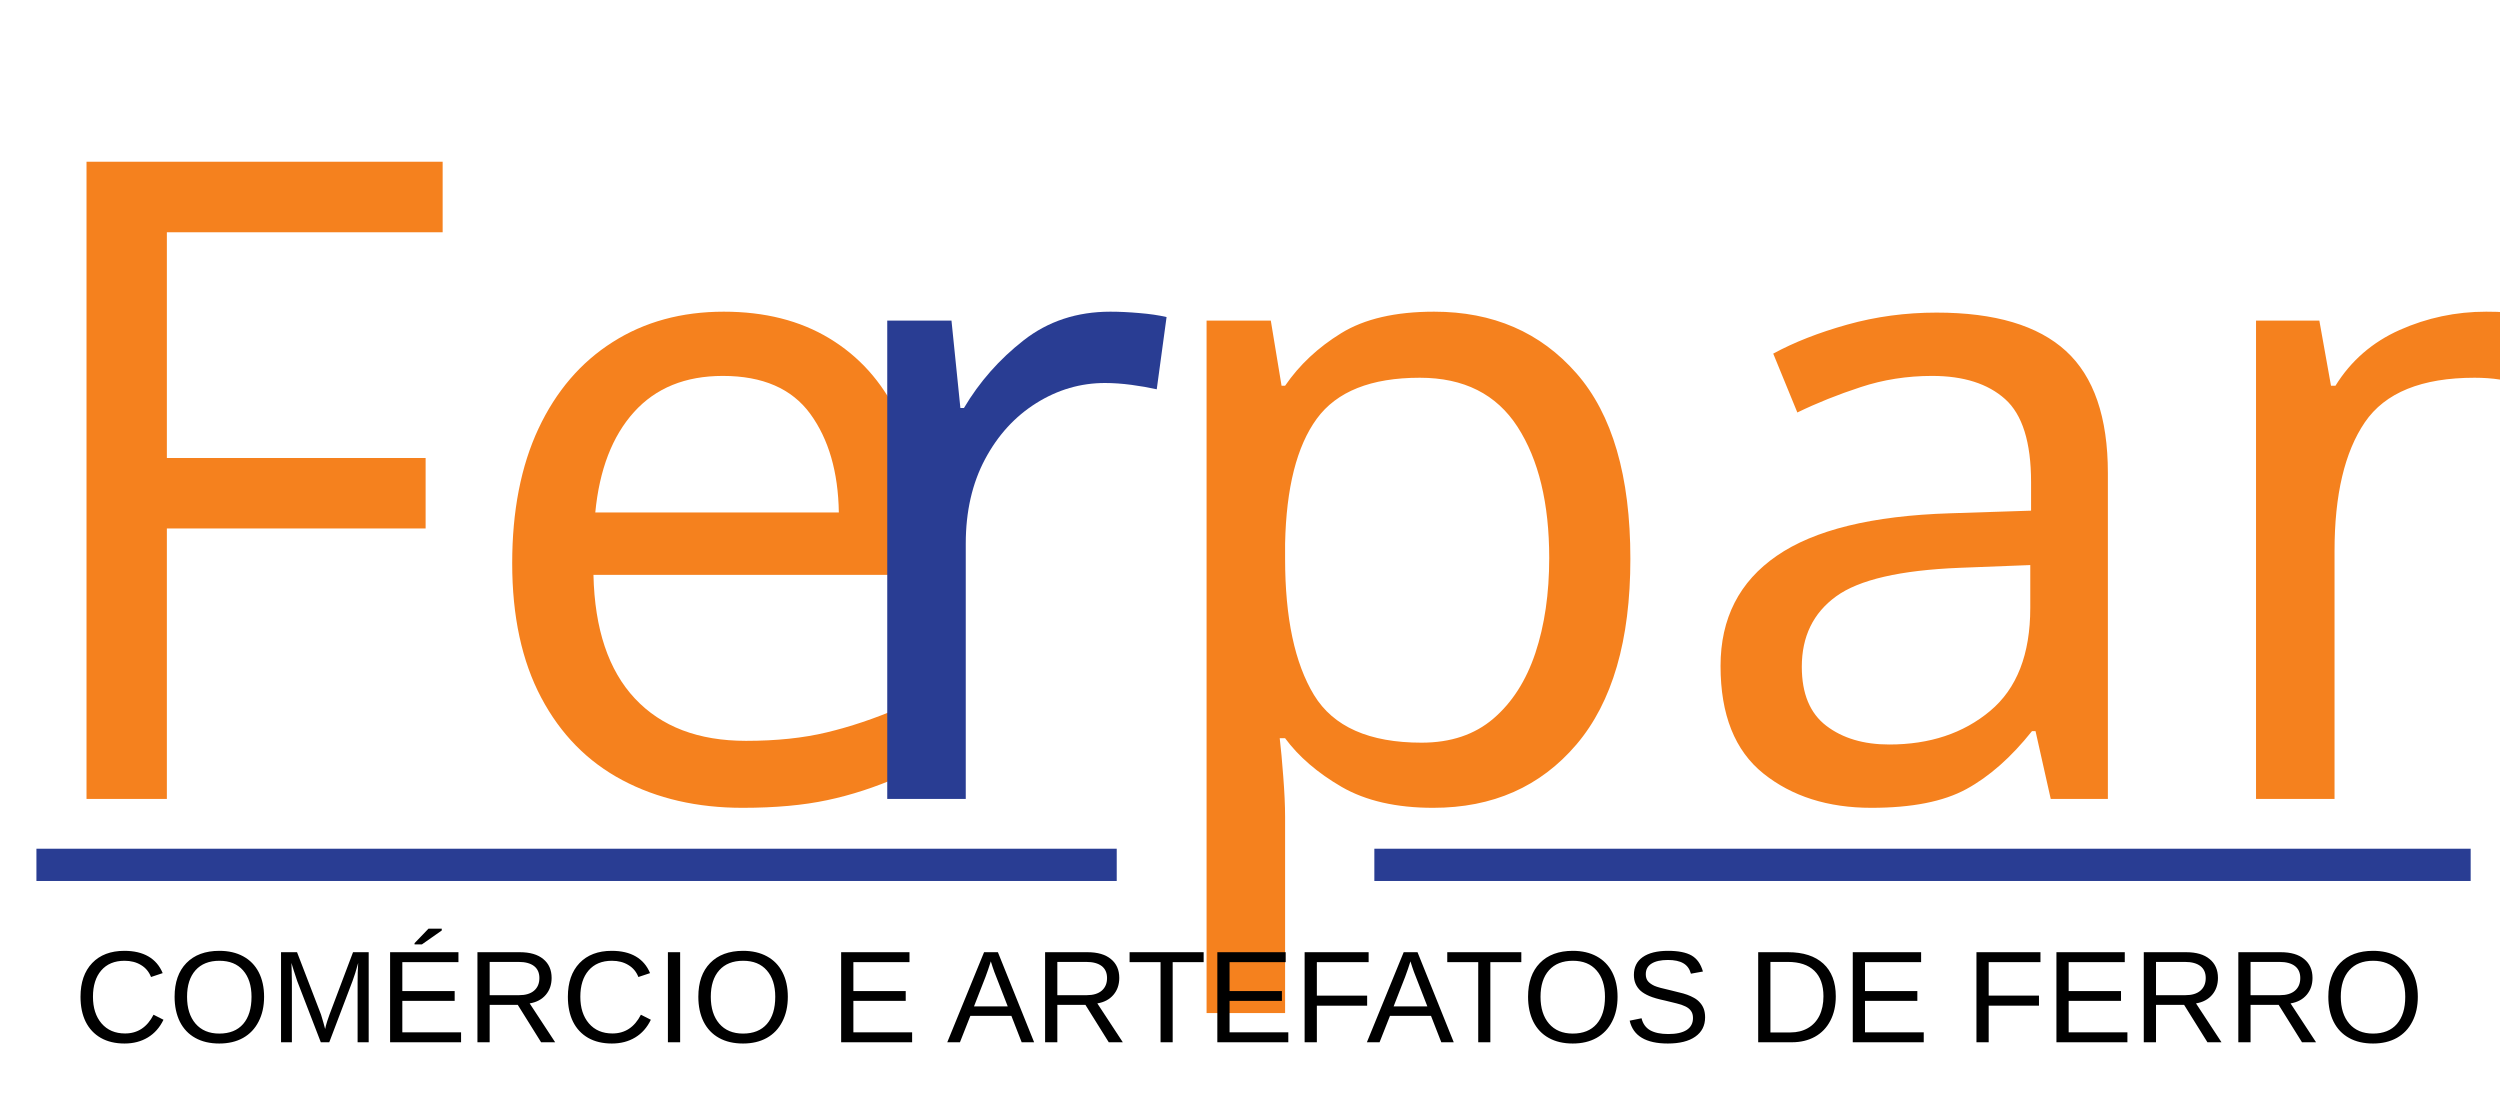
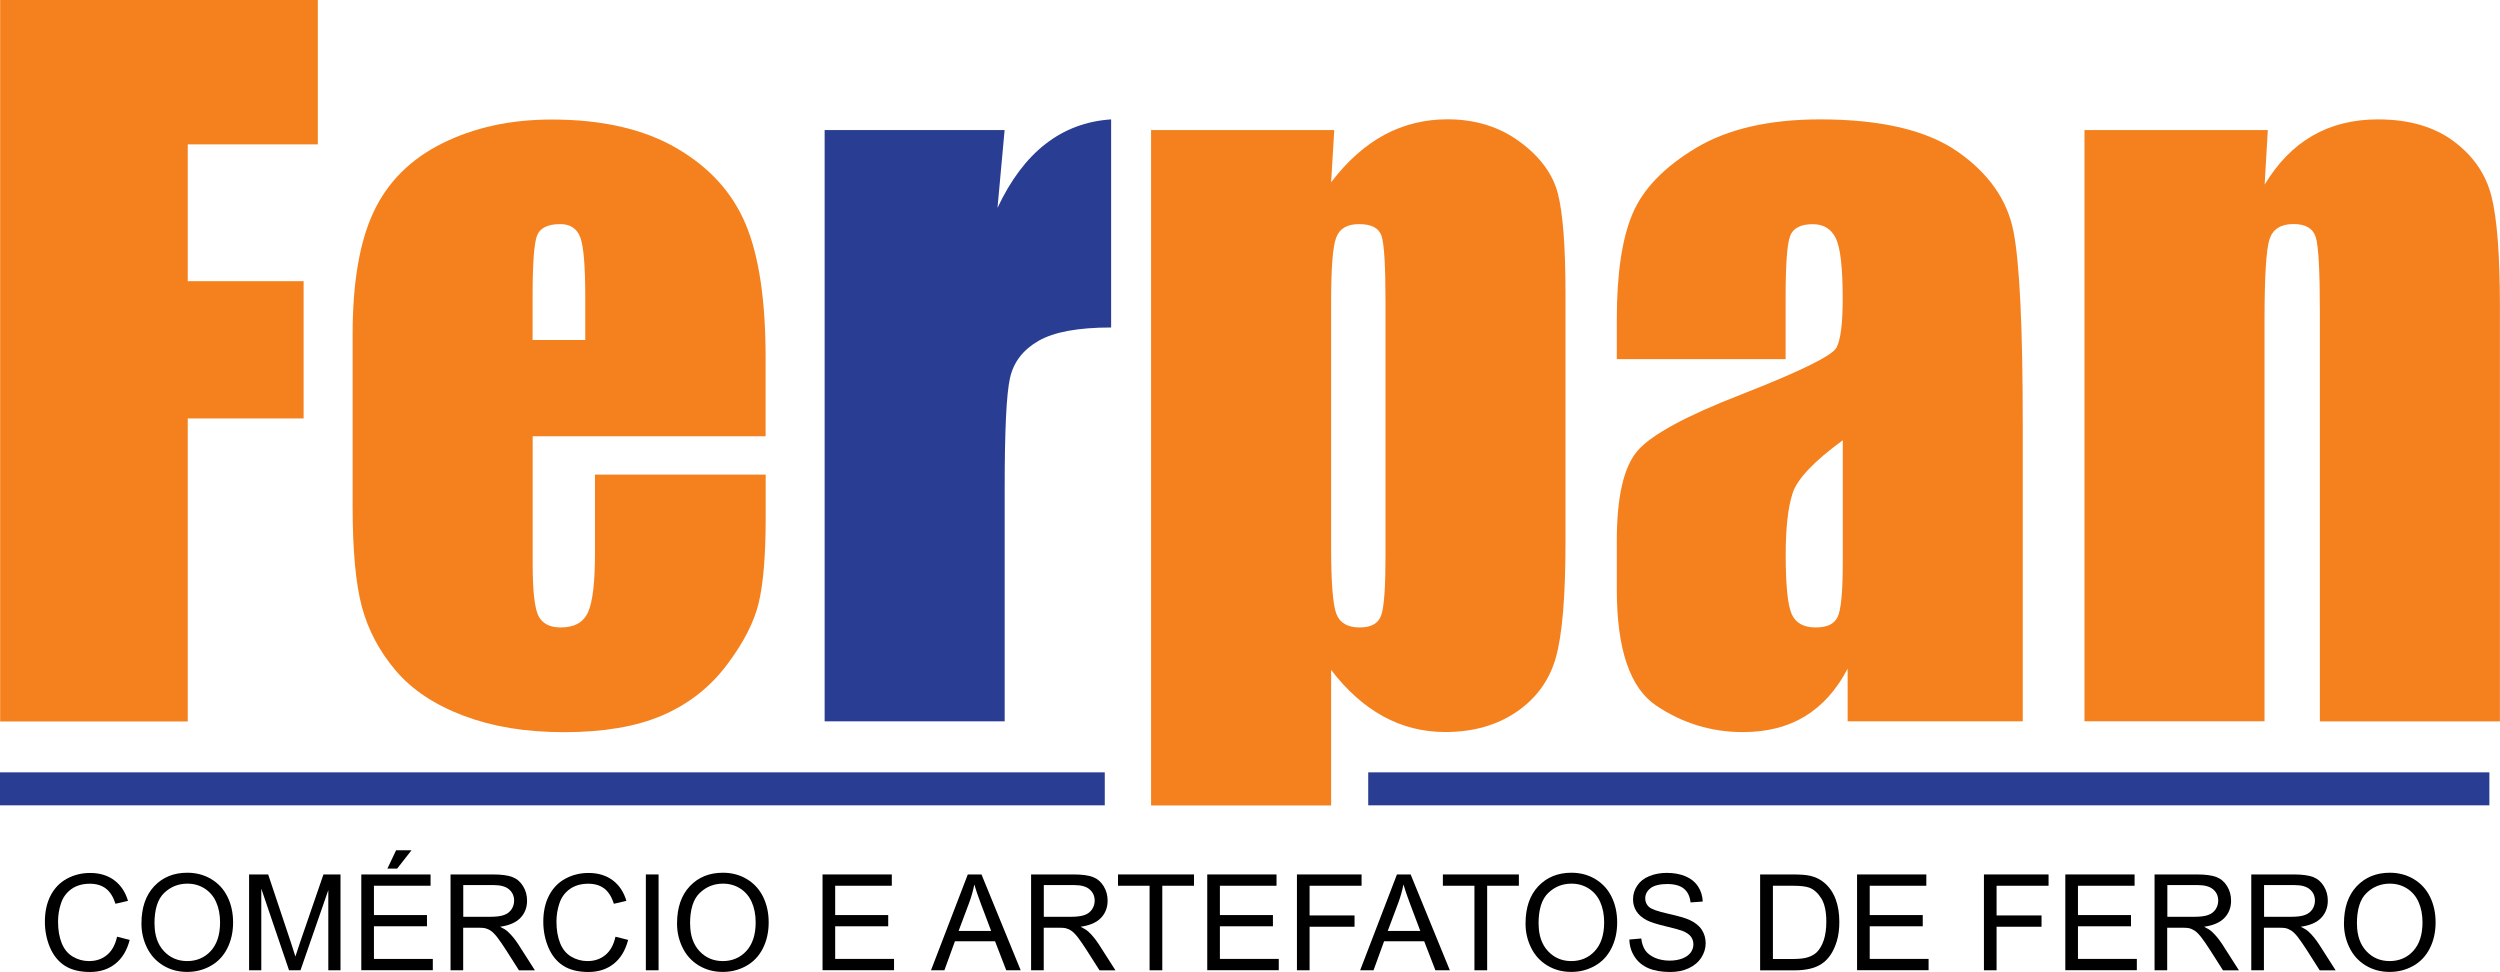
- <svg xmlns="http://www.w3.org/2000/svg" id="Camada_2" viewBox="0 0 341.78 149.55">
-   <text transform="translate(0 109.22)" font-family="Impact, Impact" font-size="122">
-     <tspan x="0" y="0" fill="#f5811e">Fe</tspan>
-     <tspan x="110.92" y="0" fill="#293d93" letter-spacing="0em">r</tspan>
-     <tspan x="154.58" y="0" fill="#f5811e" letter-spacing="0em">pan</tspan>
-   </text>
-   <text transform="translate(10.1 142.49)" font-family="ArialMT, Arial" font-size="17.9">
-     <tspan x="0" y="0">COMÉRCIO E</tspan>
-     <tspan x="115.38" y="0" letter-spacing="-.06em" />
-     <tspan x="119.37" y="0">A</tspan>
-     <tspan x="131.31" y="0" letter-spacing="-.02em">R</tspan>
-     <tspan x="143.92" y="0">TE</tspan>
-     <tspan x="166.79" y="0" letter-spacing="-.06em">F</tspan>
-     <tspan x="176.74" y="0" letter-spacing="-.07em">A</tspan>
-     <tspan x="187.35" y="0" letter-spacing="-.02em">T</tspan>
-     <tspan x="197.96" y="0" letter-spacing="0em">OS DE FERRO</tspan>
-   </text>
-   <rect x="4.98" y="116.03" width="147.69" height="4.41" fill="#293d93" />
-   <rect x="187.89" y="116.03" width="149.88" height="4.41" fill="#293d93" />
+ <svg xmlns="http://www.w3.org/2000/svg" id="Camada_2" viewBox="0 0 334.21 129.93">
+   <g isolation="isolate">
+     <g isolation="isolate">
+       <path d="M.02,0h42.47v19.3h-17.39v18.29h15.49v18.35h-15.49v40.51H.02V0Z" fill="#f5811e" />
+       <path d="M102.37,58.32h-31.16v17.1c0,3.57.26,5.88.77,6.91.52,1.03,1.51,1.55,2.98,1.55,1.83,0,3.05-.68,3.66-2.06.62-1.37.92-4.02.92-7.95v-10.42h22.82v5.84c0,4.88-.31,8.64-.92,11.26-.62,2.62-2.06,5.42-4.32,8.4s-5.13,5.21-8.61,6.7c-3.48,1.49-7.83,2.23-13.08,2.23s-9.57-.74-13.46-2.2c-3.89-1.47-6.92-3.49-9.08-6.05-2.17-2.56-3.66-5.38-4.5-8.46-.83-3.08-1.25-7.56-1.25-13.43v-23.05c0-6.91.93-12.36,2.8-16.35,1.87-3.99,4.92-7.05,9.17-9.17,4.25-2.12,9.13-3.19,14.65-3.19,6.75,0,12.32,1.28,16.71,3.84,4.39,2.56,7.47,5.96,9.23,10.19,1.77,4.23,2.65,10.18,2.65,17.84v10.48ZM78.24,45.45v-5.78c0-4.09-.22-6.73-.66-7.92-.44-1.19-1.33-1.79-2.68-1.79-1.67,0-2.7.51-3.1,1.52-.4,1.01-.6,3.74-.6,8.19v5.78h7.03Z" fill="#f5811e" />
+     </g>
+     <g isolation="isolate">
+       <path d="M134.3,17.39l-.95,10.4c3.49-7.45,8.56-11.39,15.19-11.83v27.82c-4.41,0-7.65.6-9.71,1.79-2.07,1.19-3.34,2.85-3.81,4.97-.48,2.12-.71,7.02-.71,14.68v31.21h-24.07V17.39h24.07Z" fill="#293d93" />
+     </g>
+     <g isolation="isolate">
+       <path d="M178.37,17.39l-.42,6.98c2.14-2.82,4.51-4.93,7.09-6.33,2.58-1.39,5.4-2.09,8.46-2.09,3.73,0,6.96,1,9.68,3.01,2.72,2,4.42,4.32,5.09,6.94.67,2.62,1.01,7.07,1.01,13.34v33.3c0,7.19-.43,12.3-1.28,15.34-.85,3.04-2.6,5.46-5.24,7.27-2.64,1.81-5.83,2.71-9.56,2.71-2.98,0-5.74-.7-8.28-2.09-2.54-1.39-4.87-3.46-6.97-6.21v18.12h-24.07V17.39h24.48ZM185.22,40.39c0-4.88-.18-7.84-.54-8.88-.36-1.03-1.35-1.55-2.98-1.55s-2.61.6-3.07,1.79c-.46,1.19-.68,4.07-.68,8.64v32.76c0,4.77.24,7.74.71,8.94s1.51,1.79,3.1,1.79,2.51-.55,2.89-1.64c.38-1.09.57-3.74.57-7.95v-33.9Z" fill="#f5811e" />
+       <path d="M238.72,48.01h-22.58v-5.3c0-6.12.7-10.83,2.11-14.15,1.41-3.32,4.24-6.24,8.49-8.79,4.25-2.54,9.77-3.81,16.56-3.81,8.14,0,14.28,1.44,18.41,4.32,4.13,2.88,6.61,6.41,7.45,10.6.83,4.19,1.25,12.82,1.25,25.88v39.67h-23.41v-7.04c-1.47,2.82-3.37,4.94-5.69,6.36s-5.09,2.12-8.31,2.12c-4.21,0-8.07-1.18-11.59-3.54-3.51-2.36-5.27-7.54-5.27-15.52v-6.49c0-5.92.93-9.95,2.8-12.09,1.87-2.14,6.49-4.65,13.88-7.51,7.9-3.1,12.13-5.18,12.69-6.25.56-1.07.83-3.26.83-6.55,0-4.13-.31-6.82-.92-8.07-.62-1.25-1.64-1.88-3.07-1.88-1.63,0-2.64.53-3.04,1.58-.4,1.05-.6,3.78-.6,8.19v8.28ZM246.34,58.86c-3.85,2.82-6.09,5.18-6.7,7.09-.62,1.91-.92,4.65-.92,8.22,0,4.09.27,6.73.8,7.92s1.6,1.79,3.19,1.79,2.49-.47,2.95-1.4c.46-.93.69-3.39.69-7.36v-16.26Z" fill="#f5811e" />
+       <path d="M303.17,17.39l-.42,7.28c1.75-2.9,3.88-5.08,6.4-6.53,2.52-1.45,5.43-2.18,8.73-2.18,4.13,0,7.51.97,10.13,2.92,2.62,1.95,4.31,4.4,5.06,7.36.75,2.96,1.13,7.89,1.13,14.8v55.4h-24.07v-54.75c0-5.44-.18-8.76-.54-9.95s-1.35-1.79-2.98-1.79c-1.71,0-2.78.69-3.22,2.05-.44,1.37-.66,5.03-.66,10.99v53.43h-24.07V17.39h24.48Z" fill="#f5811e" />
+     </g>
+   </g>
+   <g isolation="isolate">
+     <g isolation="isolate">
+       <path d="M15.64,125.22l1.7.43c-.36,1.39-1,2.46-1.92,3.19-.92.73-2.05,1.1-3.39,1.1s-2.5-.28-3.37-.84c-.87-.56-1.52-1.38-1.98-2.44-.45-1.07-.68-2.21-.68-3.44,0-1.33.25-2.5.76-3.49.51-.99,1.24-1.75,2.18-2.26s1.98-.77,3.11-.77c1.28,0,2.36.33,3.23.98s1.48,1.57,1.83,2.75l-1.67.39c-.3-.93-.73-1.61-1.29-2.04-.57-.43-1.28-.64-2.13-.64-.98,0-1.81.24-2.47.71-.66.47-1.13,1.11-1.39,1.9-.27.79-.4,1.62-.4,2.46,0,1.09.16,2.04.48,2.85.32.81.81,1.42,1.48,1.82.67.4,1.4.6,2.18.6.95,0,1.75-.27,2.41-.82.66-.55,1.1-1.36,1.34-2.44Z" />
+       <path d="M18.91,123.47c0-2.13.57-3.79,1.71-5s2.62-1.8,4.42-1.8c1.18,0,2.25.28,3.2.85s1.67,1.35,2.17,2.36c.5,1.01.75,2.16.75,3.44s-.26,2.46-.79,3.49-1.27,1.8-2.23,2.33-2,.79-3.11.79c-1.21,0-2.28-.29-3.23-.87-.95-.58-1.67-1.38-2.16-2.39-.49-1.01-.73-2.07-.73-3.2ZM20.66,123.5c0,1.54.42,2.76,1.25,3.65.83.89,1.87,1.33,3.12,1.33s2.33-.45,3.15-1.35,1.24-2.17,1.24-3.82c0-1.04-.18-1.95-.53-2.73-.35-.78-.87-1.38-1.55-1.81-.68-.43-1.44-.64-2.29-.64-1.2,0-2.23.41-3.1,1.24-.87.82-1.3,2.2-1.3,4.13Z" />
+       <path d="M33.3,129.71v-12.81h2.55l3.03,9.07c.28.85.48,1.48.61,1.9.15-.47.37-1.15.68-2.05l3.07-8.92h2.28v12.81h-1.63v-10.72l-3.72,10.72h-1.53l-3.71-10.91v10.91h-1.63Z" />
+       <path d="M48.3,129.71v-12.81h9.26v1.51h-7.57v3.92h7.09v1.5h-7.09v4.36h7.87v1.51h-9.56ZM51.79,116.12l1.16-2.45h2.06l-1.92,2.45h-1.3Z" />
+       <path d="M60.23,129.71v-12.81h5.68c1.14,0,2.01.12,2.6.35s1.07.64,1.42,1.22c.36.58.53,1.23.53,1.93,0,.91-.29,1.68-.88,2.3-.59.62-1.5,1.02-2.73,1.19.45.22.79.43,1.02.64.5.45.96,1.02,1.41,1.7l2.23,3.49h-2.13l-1.7-2.67c-.5-.77-.9-1.36-1.22-1.77-.32-.41-.61-.69-.86-.86s-.51-.28-.77-.34c-.19-.04-.51-.06-.94-.06h-1.97v5.69h-1.7ZM61.92,122.56h3.65c.77,0,1.38-.08,1.82-.24s.77-.42,1-.77c.23-.35.34-.74.34-1.15,0-.61-.22-1.1-.66-1.49s-1.13-.59-2.08-.59h-4.06v4.24Z" />
+       <path d="M82.27,125.22l1.7.43c-.36,1.39-1,2.46-1.92,3.19-.92.73-2.05,1.1-3.39,1.1s-2.5-.28-3.37-.84c-.87-.56-1.52-1.38-1.98-2.44-.45-1.07-.68-2.21-.68-3.44,0-1.33.25-2.5.76-3.49.51-.99,1.24-1.75,2.18-2.26s1.98-.77,3.11-.77c1.28,0,2.36.33,3.23.98s1.48,1.57,1.83,2.75l-1.67.39c-.3-.93-.73-1.61-1.29-2.04-.57-.43-1.28-.64-2.13-.64-.98,0-1.81.24-2.47.71-.66.47-1.13,1.11-1.39,1.9-.27.79-.4,1.62-.4,2.46,0,1.09.16,2.04.48,2.85.32.81.81,1.42,1.48,1.82.67.4,1.4.6,2.18.6.95,0,1.75-.27,2.41-.82.66-.55,1.1-1.36,1.34-2.44Z" />
+       <path d="M86.34,129.71v-12.81h1.7v12.81h-1.7Z" />
+       <path d="M90.51,123.47c0-2.13.57-3.79,1.71-5s2.62-1.8,4.42-1.8c1.18,0,2.25.28,3.2.85s1.67,1.35,2.17,2.36c.5,1.01.75,2.16.75,3.44s-.26,2.46-.79,3.49-1.27,1.8-2.23,2.33-2,.79-3.11.79c-1.21,0-2.28-.29-3.23-.87-.95-.58-1.67-1.38-2.16-2.39-.49-1.01-.73-2.07-.73-3.2ZM92.26,123.5c0,1.54.42,2.76,1.25,3.65.83.89,1.87,1.33,3.12,1.33s2.33-.45,3.15-1.35,1.24-2.17,1.24-3.82c0-1.04-.18-1.95-.53-2.73-.35-.78-.87-1.38-1.55-1.81-.68-.43-1.44-.64-2.29-.64-1.2,0-2.23.41-3.1,1.24-.87.82-1.3,2.2-1.3,4.13Z" />
+       <path d="M109.96,129.71v-12.81h9.26v1.51h-7.57v3.92h7.09v1.5h-7.09v4.36h7.87v1.51h-9.56Z" />
+     </g>
+     <g isolation="isolate">
+       <path d="M124.46,129.71l4.92-12.81h1.83l5.24,12.81h-1.93l-1.5-3.88h-5.36l-1.41,3.88h-1.8ZM128.16,124.45h4.34l-1.34-3.55c-.41-1.08-.71-1.96-.91-2.66-.16.82-.39,1.64-.69,2.45l-1.41,3.76Z" />
+     </g>
+     <g isolation="isolate">
+       <path d="M137.84,129.71v-12.81h5.68c1.14,0,2.01.12,2.6.35s1.07.64,1.42,1.22c.36.58.53,1.23.53,1.93,0,.91-.29,1.68-.88,2.3-.59.62-1.5,1.02-2.73,1.19.45.22.79.43,1.02.64.5.45.96,1.02,1.41,1.7l2.23,3.49h-2.13l-1.7-2.67c-.5-.77-.9-1.36-1.22-1.77-.32-.41-.61-.69-.86-.86s-.51-.28-.77-.34c-.19-.04-.51-.06-.94-.06h-1.97v5.69h-1.7ZM139.53,122.56h3.65c.77,0,1.38-.08,1.82-.24s.77-.42,1-.77c.23-.35.34-.74.34-1.15,0-.61-.22-1.1-.66-1.49s-1.13-.59-2.08-.59h-4.06v4.24Z" />
+     </g>
+     <g isolation="isolate">
+       <path d="M153.68,129.71v-11.3h-4.22v-1.51h10.16v1.51h-4.24v11.3h-1.7Z" />
+       <path d="M161.39,129.71v-12.81h9.26v1.51h-7.57v3.92h7.09v1.5h-7.09v4.36h7.87v1.51h-9.56Z" />
+     </g>
+     <g isolation="isolate">
+       <path d="M173.38,129.71v-12.81h8.64v1.51h-6.95v3.97h6.01v1.51h-6.01v5.82h-1.7Z" />
+     </g>
+     <g isolation="isolate">
+       <path d="M181.83,129.71l4.92-12.81h1.83l5.24,12.81h-1.93l-1.5-3.88h-5.36l-1.41,3.88h-1.8ZM185.53,124.45h4.34l-1.34-3.55c-.41-1.08-.71-1.96-.91-2.66-.16.82-.39,1.64-.69,2.45l-1.41,3.76Z" />
+     </g>
+     <g isolation="isolate">
+       <path d="M197.11,129.71v-11.3h-4.22v-1.51h10.16v1.51h-4.24v11.3h-1.7Z" />
+     </g>
+     <g isolation="isolate">
+       <path d="M203.94,123.47c0-2.13.57-3.79,1.71-5,1.14-1.2,2.62-1.8,4.42-1.8,1.18,0,2.25.28,3.2.85.95.57,1.67,1.35,2.17,2.36s.75,2.16.75,3.44-.26,2.46-.79,3.49-1.27,1.8-2.23,2.33c-.96.53-2,.79-3.11.79-1.21,0-2.28-.29-3.23-.87-.95-.58-1.67-1.38-2.16-2.39-.49-1.01-.73-2.07-.73-3.2ZM205.69,123.5c0,1.54.42,2.76,1.25,3.65.83.89,1.87,1.33,3.12,1.33s2.33-.45,3.15-1.35c.82-.9,1.24-2.17,1.24-3.82,0-1.04-.18-1.95-.53-2.73-.35-.78-.87-1.38-1.55-1.81-.68-.43-1.44-.64-2.29-.64-1.2,0-2.23.41-3.1,1.24-.87.82-1.3,2.2-1.3,4.13Z" />
+       <path d="M217.81,125.6l1.6-.14c.08.64.25,1.17.53,1.58.28.41.71.74,1.29,1,.58.25,1.24.38,1.97.38.65,0,1.22-.1,1.71-.29.5-.19.86-.46,1.11-.79.24-.33.36-.7.36-1.1s-.12-.75-.35-1.05c-.23-.3-.62-.55-1.15-.76-.34-.13-1.1-.34-2.28-.62-1.18-.28-2-.55-2.47-.8-.61-.32-1.07-.72-1.37-1.19-.3-.48-.45-1.01-.45-1.6,0-.65.18-1.25.55-1.81s.9-.99,1.61-1.28,1.49-.44,2.35-.44c.95,0,1.79.15,2.51.46.73.31,1.28.76,1.67,1.35.39.59.6,1.27.63,2.02l-1.63.12c-.09-.81-.38-1.42-.89-1.84-.5-.41-1.25-.62-2.23-.62s-1.77.19-2.24.56c-.47.38-.7.83-.7,1.36,0,.46.17.84.5,1.14.33.3,1.18.6,2.56.91s2.32.58,2.84.82c.75.34,1.3.78,1.65,1.31s.53,1.13.53,1.82-.2,1.32-.59,1.93c-.39.6-.95,1.07-1.68,1.41s-1.55.5-2.47.5c-1.16,0-2.13-.17-2.92-.51s-1.4-.85-1.84-1.53c-.45-.68-.68-1.45-.7-2.3Z" />
+       <path d="M235.3,129.71v-12.81h4.41c1,0,1.76.06,2.28.18.73.17,1.36.48,1.88.92.68.57,1.18,1.3,1.52,2.19.33.89.5,1.9.5,3.05,0,.97-.11,1.84-.34,2.59-.23.75-.52,1.37-.87,1.87s-.74.88-1.17,1.16c-.42.28-.93.5-1.53.64s-1.28.22-2.06.22h-4.62ZM236.99,128.2h2.74c.84,0,1.51-.08,1.99-.24.48-.16.86-.38,1.15-.66.4-.4.71-.94.94-1.62.22-.68.34-1.5.34-2.47,0-1.34-.22-2.37-.66-3.09-.44-.72-.97-1.2-1.6-1.45-.45-.17-1.19-.26-2.19-.26h-2.69v9.79Z" />
+       <path d="M248.26,129.71v-12.81h9.26v1.51h-7.57v3.92h7.09v1.5h-7.09v4.36h7.87v1.51h-9.56Z" />
+       <path d="M265.22,129.71v-12.81h8.64v1.51h-6.95v3.97h6.01v1.51h-6.01v5.82h-1.7Z" />
+       <path d="M276.1,129.71v-12.81h9.26v1.51h-7.57v3.92h7.09v1.5h-7.09v4.36h7.87v1.51h-9.56Z" />
+       <path d="M288.03,129.71v-12.81h5.68c1.14,0,2.01.12,2.6.35.59.23,1.07.64,1.42,1.22.36.58.53,1.23.53,1.93,0,.91-.29,1.68-.88,2.3-.59.62-1.5,1.02-2.73,1.19.45.22.79.43,1.02.64.5.45.96,1.02,1.41,1.7l2.23,3.49h-2.13l-1.7-2.67c-.5-.77-.9-1.36-1.22-1.77-.32-.41-.61-.69-.86-.86-.25-.16-.51-.28-.77-.34-.19-.04-.51-.06-.94-.06h-1.97v5.69h-1.7ZM289.73,122.56h3.65c.77,0,1.38-.08,1.82-.24.44-.16.77-.42,1-.77.23-.35.34-.74.34-1.15,0-.61-.22-1.1-.66-1.49-.44-.39-1.13-.59-2.08-.59h-4.06v4.24Z" />
+       <path d="M300.96,129.71v-12.81h5.68c1.14,0,2.01.12,2.6.35.59.23,1.07.64,1.42,1.22.36.58.53,1.23.53,1.93,0,.91-.29,1.68-.88,2.3-.59.62-1.5,1.02-2.73,1.19.45.22.79.43,1.02.64.5.45.96,1.02,1.41,1.7l2.23,3.49h-2.13l-1.7-2.67c-.5-.77-.9-1.36-1.22-1.77-.32-.41-.61-.69-.86-.86-.25-.16-.51-.28-.77-.34-.19-.04-.51-.06-.94-.06h-1.97v5.69h-1.7ZM302.66,122.56h3.65c.77,0,1.38-.08,1.82-.24.44-.16.77-.42,1-.77.23-.35.34-.74.34-1.15,0-.61-.22-1.1-.66-1.49-.44-.39-1.13-.59-2.08-.59h-4.06v4.24Z" />
+       <path d="M313.35,123.47c0-2.13.57-3.79,1.71-5,1.14-1.2,2.62-1.8,4.42-1.8,1.18,0,2.25.28,3.2.85.95.57,1.67,1.35,2.17,2.36s.75,2.16.75,3.44-.26,2.46-.79,3.49-1.27,1.8-2.23,2.33c-.96.53-2,.79-3.11.79-1.21,0-2.28-.29-3.23-.87-.95-.58-1.67-1.38-2.16-2.39-.49-1.01-.73-2.07-.73-3.2ZM315.09,123.5c0,1.54.42,2.76,1.25,3.65.83.89,1.87,1.33,3.12,1.33s2.33-.45,3.15-1.35c.82-.9,1.24-2.17,1.24-3.82,0-1.04-.18-1.95-.53-2.73-.35-.78-.87-1.38-1.55-1.81-.68-.43-1.44-.64-2.29-.64-1.2,0-2.23.41-3.1,1.24-.87.82-1.3,2.2-1.3,4.13Z" />
+     </g>
+   </g>
+   <rect y="103.25" width="147.69" height="4.41" fill="#293d93" />
+   <rect x="182.91" y="103.25" width="149.88" height="4.41" fill="#293d93" />
</svg>
